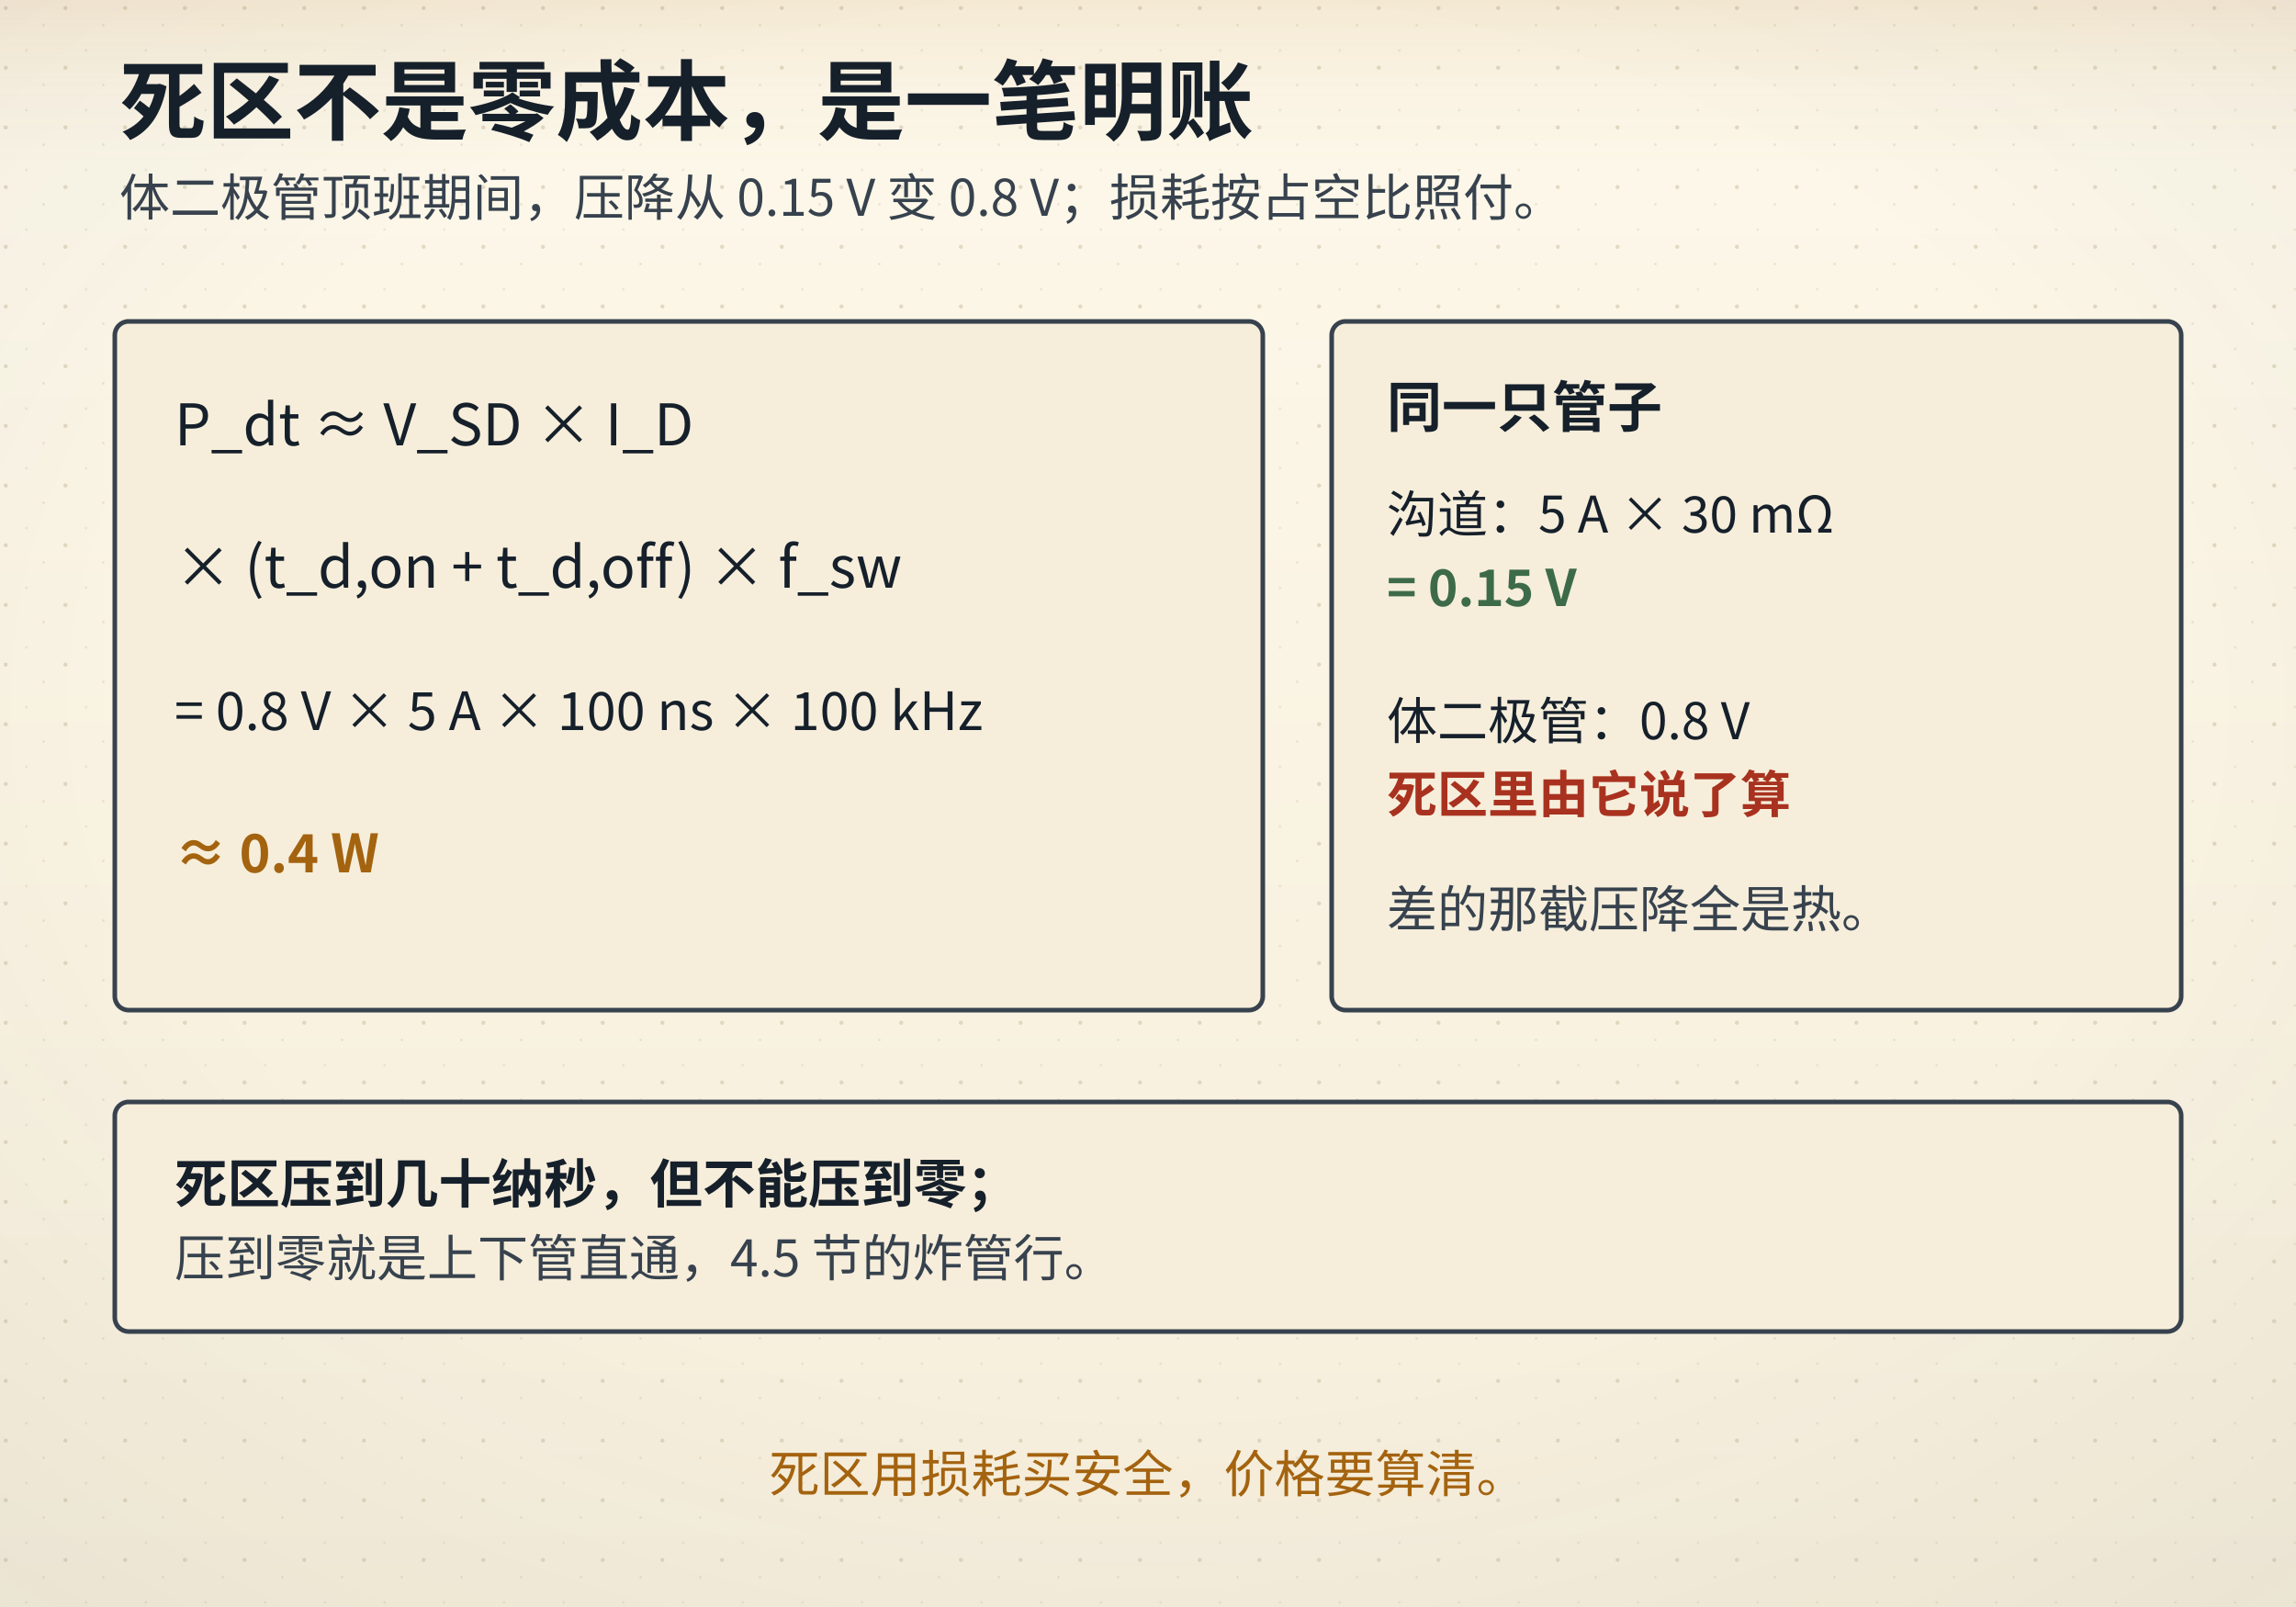
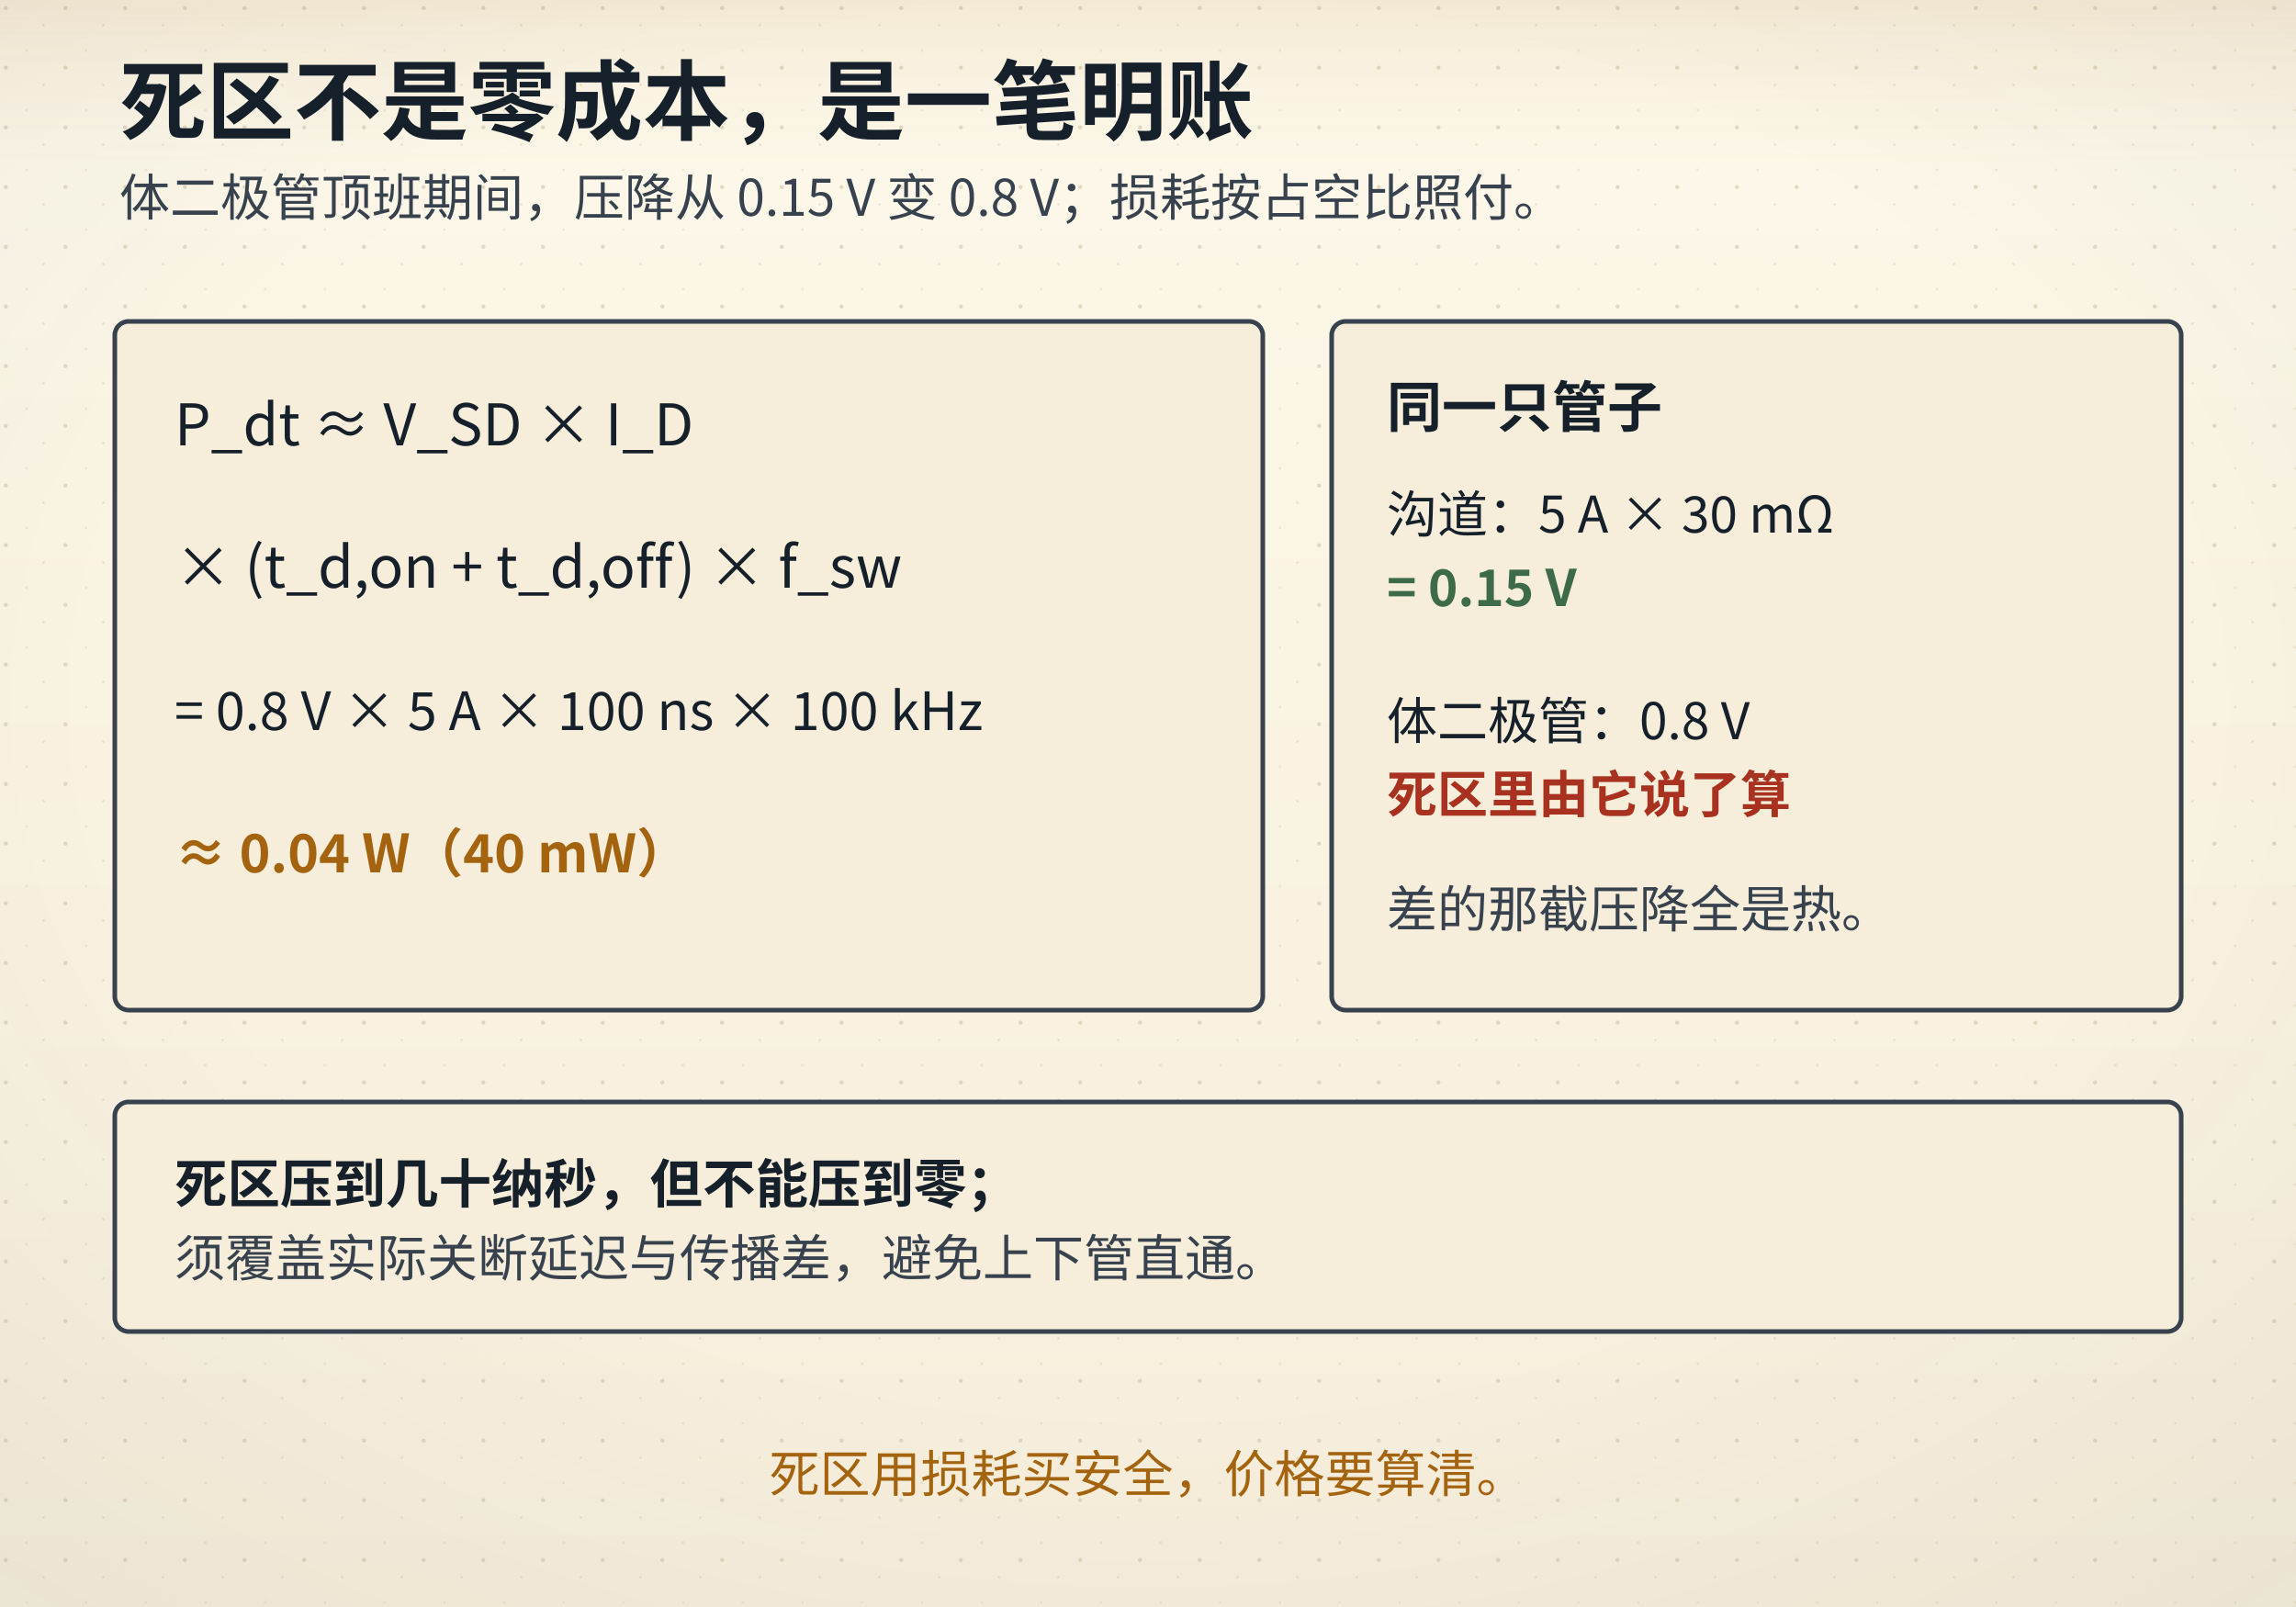
- <svg xmlns="http://www.w3.org/2000/svg" viewBox="0 0 1000 700" data-composition="python-handraw-v1" role="img" aria-labelledby="title desc">
+ <svg xmlns="http://www.w3.org/2000/svg" viewBox="0 0 1000 700">
  <defs>
    <linearGradient id="bgL" x1="0" y1="0" x2="0" y2="1">
      <stop offset="0" stop-color="#fdf8ea" />
      <stop offset="1" stop-color="#f6eedb" />
    </linearGradient>
    <linearGradient id="bgD" x1="0" y1="0" x2="0" y2="1">
      <stop offset="0" stop-color="#141310" />
      <stop offset="1" stop-color="#1d1a14" />
    </linearGradient>
    <radialGradient id="vig" cx="0.5" cy="0.44" r="0.78">
      <stop offset="0.55" stop-color="#16202b" stop-opacity="0" />
      <stop offset="1" stop-color="#16202b" stop-opacity="0.055" />
    </radialGradient>
    <linearGradient id="hdr" x1="0" y1="0" x2="0" y2="1">
      <stop offset="0" stop-color="#a4630f" stop-opacity="0.10" />
      <stop offset="0.55" stop-color="#a4630f" stop-opacity="0.028" />
      <stop offset="1" stop-color="#a4630f" stop-opacity="0" />
    </linearGradient>
    <linearGradient id="hdrD" x1="0" y1="0" x2="0" y2="1">
      <stop offset="0" stop-color="#dcab63" stop-opacity="0.13" />
      <stop offset="0.55" stop-color="#dcab63" stop-opacity="0.04" />
      <stop offset="1" stop-color="#dcab63" stop-opacity="0" />
    </linearGradient>
    <pattern id="dots" width="26" height="26" patternUnits="userSpaceOnUse">
      <circle cx="2.5" cy="3.5" r="0.9" fill="#c9bb9d" />
      <circle cx="19" cy="11" r="0.55" fill="#c9bb9d" opacity="0.7" />
      <circle cx="11.5" cy="22" r="0.6" fill="#c9bb9d" opacity="0.55" />
    </pattern>
    <filter id="soft" x="-40%" y="-40%" width="180%" height="180%">
      <feDropShadow dx="0" dy="1.4" stdDeviation="2" flood-color="#16202b" flood-opacity="0.13" />
    </filter>
    <filter id="pglow" x="-70%" y="-70%" width="240%" height="240%">
      <feGaussianBlur stdDeviation="1.7" result="b" />
      <feMerge>
        <feMergeNode in="b" />
        <feMergeNode in="SourceGraphic" />
      </feMerge>
    </filter>
  </defs>
  <rect class="page-bg" width="1000" height="700" fill="url(#bgL)" />
  <rect class="page-grain" width="1000" height="700" fill="url(#dots)" />
  <rect class="page-vig" width="1000" height="700" fill="url(#vig)" />
  <rect class="page-hdr" width="1000" height="72" fill="url(#hdr)" />
  <style>
text{font-family:"Segoe UI","Microsoft YaHei","PingFang SC","Hiragino Sans GB","Noto Sans CJK SC","Source Han Sans SC","Noto Sans SC",sans-serif;}
line,path,polyline,polygon{stroke-linecap:round;stroke-linejoin:round}
.page-bg{fill:url(#bgL)}
.page-grain{opacity:.5}
.page-vig{opacity:1}
.page-hdr{fill:url(#hdr)}
@media (prefers-color-scheme: dark){
.page-bg{fill:url(#bgD)}
.page-grain{opacity:.34}
.page-vig{opacity:.5}
.page-hdr{fill:url(#hdrD)}
[fill="#fdf8ea"]{fill:#141310}
[stroke="#fdf8ea"]{stroke:#141310}
[fill="#f6eedb"]{fill:#1d1a14}
[stroke="#f6eedb"]{stroke:#1d1a14}
[fill="#e0d3b8"]{fill:#3b3529}
[stroke="#e0d3b8"]{stroke:#3b3529}
[fill="#c9bb9d"]{fill:#4a4436}
[stroke="#c9bb9d"]{stroke:#4a4436}
[fill="#16202b"]{fill:#ece4d3}
[stroke="#16202b"]{stroke:#ece4d3}
[fill="#37424e"]{fill:#cfc6b4}
[stroke="#37424e"]{stroke:#cfc6b4}
[fill="#5b666f"]{fill:#a79e8b}
[stroke="#5b666f"]{stroke:#a79e8b}
[fill="#8b8272"]{fill:#857c6c}
[stroke="#8b8272"]{stroke:#857c6c}
text[fill="#fdf8ea"]{fill:#f9f3e3}
[fill="#e6eff3"]{fill:#17262e}
[fill="#e4f1f3"]{fill:#15262a}
[fill="#e8efe6"]{fill:#182418}
[fill="#f6e7e1"]{fill:#281a16}
[fill="#f7eedb"]{fill:#292114}
[fill="#efe8ee"]{fill:#241c22}
text[fill="#1f5d7a"]{fill:#7fb7cf}
:is(rect,circle,path,line,polygon,polyline,ellipse,g)[fill="#1f5d7a"]{fill:#2b4d5f}
[stroke="#1f5d7a"]{stroke:#6fa3b9}
text[fill="#2f7f96"]{fill:#8ac9d8}
:is(rect,circle,path,line,polygon,polyline,ellipse,g)[fill="#2f7f96"]{fill:#2b5660}
[stroke="#2f7f96"]{stroke:#77b2c1}
text[fill="#3d6b4a"]{fill:#98c096}
:is(rect,circle,path,line,polygon,polyline,ellipse,g)[fill="#3d6b4a"]{fill:#2f4a33}
[stroke="#3d6b4a"]{stroke:#7aa87c}
text[fill="#a8321f"]{fill:#e0907a}
:is(rect,circle,path,line,polygon,polyline,ellipse,g)[fill="#a8321f"]{fill:#55231b}
[stroke="#a8321f"]{stroke:#c07a63}
text[fill="#a4630f"]{fill:#dcab63}
:is(rect,circle,path,line,polygon,polyline,ellipse,g)[fill="#a4630f"]{fill:#553a17}
[stroke="#a4630f"]{stroke:#c08a45}
text[fill="#6b3f63"]{fill:#c4a2bf}
:is(rect,circle,path,line,polygon,polyline,ellipse,g)[fill="#6b3f63"]{fill:#452c40}
[stroke="#6b3f63"]{stroke:#a17c9b}
}
</style>
  <text x="52" y="58" font-size="38" fill="#16202b" font-family="'KaiTi','STKaiti','Kaiti SC','LXGW WenKai','Noto Serif CJK SC','Source Han Serif SC','Songti SC','SimSun','Noto Serif SC',serif" font-weight="700" text-anchor="start">死区不是零成本，是一笔明账</text>
  <text x="52" y="94" font-size="22" fill="#37424e" font-family="'KaiTi','STKaiti','Kaiti SC','LXGW WenKai','Noto Serif CJK SC','Source Han Serif SC','Songti SC','SimSun','Noto Serif SC',serif" font-weight="400" text-anchor="start">体二极管顶班期间，压降从 0.15 V 变 0.8 V；损耗按占空比照付。</text>
  <rect x="50" y="140" width="500" height="300" rx="6" fill="#f6eedb" stroke="#37424e" stroke-width="2" />
  <text x="76" y="194" font-size="25" fill="#16202b" font-family="'KaiTi','STKaiti','Kaiti SC','LXGW WenKai','Noto Serif CJK SC','Source Han Serif SC','Songti SC','SimSun','Noto Serif SC',serif" font-weight="400" text-anchor="start">P_dt ≈ V_SD × I_D</text>
  <text x="76" y="256" font-size="25" fill="#16202b" font-family="'KaiTi','STKaiti','Kaiti SC','LXGW WenKai','Noto Serif CJK SC','Source Han Serif SC','Songti SC','SimSun','Noto Serif SC',serif" font-weight="400" text-anchor="start">× (t_d,on + t_d,off) × f_sw</text>
  <text x="76" y="318" font-size="23" fill="#16202b" font-family="'KaiTi','STKaiti','Kaiti SC','LXGW WenKai','Noto Serif CJK SC','Source Han Serif SC','Songti SC','SimSun','Noto Serif SC',serif" font-weight="400" text-anchor="start">= 0.8 V × 5 A × 100 ns × 100 kHz</text>
-   <text x="76" y="380" font-size="23" fill="#a4630f" font-family="'KaiTi','STKaiti','Kaiti SC','LXGW WenKai','Noto Serif CJK SC','Source Han Serif SC','Songti SC','SimSun','Noto Serif SC',serif" font-weight="700" text-anchor="start">≈ 0.4 W</text>
+   <text x="76" y="380" font-size="23" fill="#a4630f" font-family="'KaiTi','STKaiti','Kaiti SC','LXGW WenKai','Noto Serif CJK SC','Source Han Serif SC','Songti SC','SimSun','Noto Serif SC',serif" font-weight="700" text-anchor="start">≈ 0.04 W（40 mW）</text>
  <rect x="580" y="140" width="370" height="300" rx="6" fill="#f6eedb" stroke="#37424e" stroke-width="2" />
  <text x="604" y="186" font-size="24" fill="#16202b" font-family="'KaiTi','STKaiti','Kaiti SC','LXGW WenKai','Noto Serif CJK SC','Source Han Serif SC','Songti SC','SimSun','Noto Serif SC',serif" font-weight="700" text-anchor="start">同一只管子</text>
  <text x="604" y="232" font-size="22" fill="#16202b" font-family="'KaiTi','STKaiti','Kaiti SC','LXGW WenKai','Noto Serif CJK SC','Source Han Serif SC','Songti SC','SimSun','Noto Serif SC',serif" font-weight="400" text-anchor="start">沟道：5 A × 30 mΩ</text>
  <text x="604" y="264" font-size="22" fill="#3d6b4a" font-family="'KaiTi','STKaiti','Kaiti SC','LXGW WenKai','Noto Serif CJK SC','Source Han Serif SC','Songti SC','SimSun','Noto Serif SC',serif" font-weight="700" text-anchor="start">= 0.15 V</text>
  <text x="604" y="322" font-size="22" fill="#16202b" font-family="'KaiTi','STKaiti','Kaiti SC','LXGW WenKai','Noto Serif CJK SC','Source Han Serif SC','Songti SC','SimSun','Noto Serif SC',serif" font-weight="400" text-anchor="start">体二极管：0.8 V</text>
  <text x="604" y="354" font-size="22" fill="#a8321f" font-family="'KaiTi','STKaiti','Kaiti SC','LXGW WenKai','Noto Serif CJK SC','Source Han Serif SC','Songti SC','SimSun','Noto Serif SC',serif" font-weight="700" text-anchor="start">死区里由它说了算</text>
  <text x="604" y="404" font-size="22" fill="#37424e" font-family="'KaiTi','STKaiti','Kaiti SC','LXGW WenKai','Noto Serif CJK SC','Source Han Serif SC','Songti SC','SimSun','Noto Serif SC',serif" font-weight="400" text-anchor="start">差的那截压降全是热。</text>
  <rect x="50" y="480" width="900" height="100" rx="6" fill="#f6eedb" stroke="#37424e" stroke-width="2" />
  <text x="76" y="524" font-size="23" fill="#16202b" font-family="'KaiTi','STKaiti','Kaiti SC','LXGW WenKai','Noto Serif CJK SC','Source Han Serif SC','Songti SC','SimSun','Noto Serif SC',serif" font-weight="700" text-anchor="start">死区压到几十纳秒，但不能压到零；</text>
-   <text x="76" y="556" font-size="22" fill="#37424e" font-family="'KaiTi','STKaiti','Kaiti SC','LXGW WenKai','Noto Serif CJK SC','Source Han Serif SC','Songti SC','SimSun','Noto Serif SC',serif" font-weight="400" text-anchor="start">压到零就是上下管直通，4.5 节的炸管行。</text>
+   <text x="76" y="556" font-size="22" fill="#37424e" font-family="'KaiTi','STKaiti','Kaiti SC','LXGW WenKai','Noto Serif CJK SC','Source Han Serif SC','Songti SC','SimSun','Noto Serif SC',serif" font-weight="400" text-anchor="start">须覆盖实际关断延迟与传播差，避免上下管直通。</text>
  <text x="500" y="650" font-size="22" fill="#a4630f" font-family="'KaiTi','STKaiti','Kaiti SC','LXGW WenKai','Noto Serif CJK SC','Source Han Serif SC','Songti SC','SimSun','Noto Serif SC',serif" font-weight="400" text-anchor="middle">死区用损耗买安全，价格要算清。</text>
</svg>
